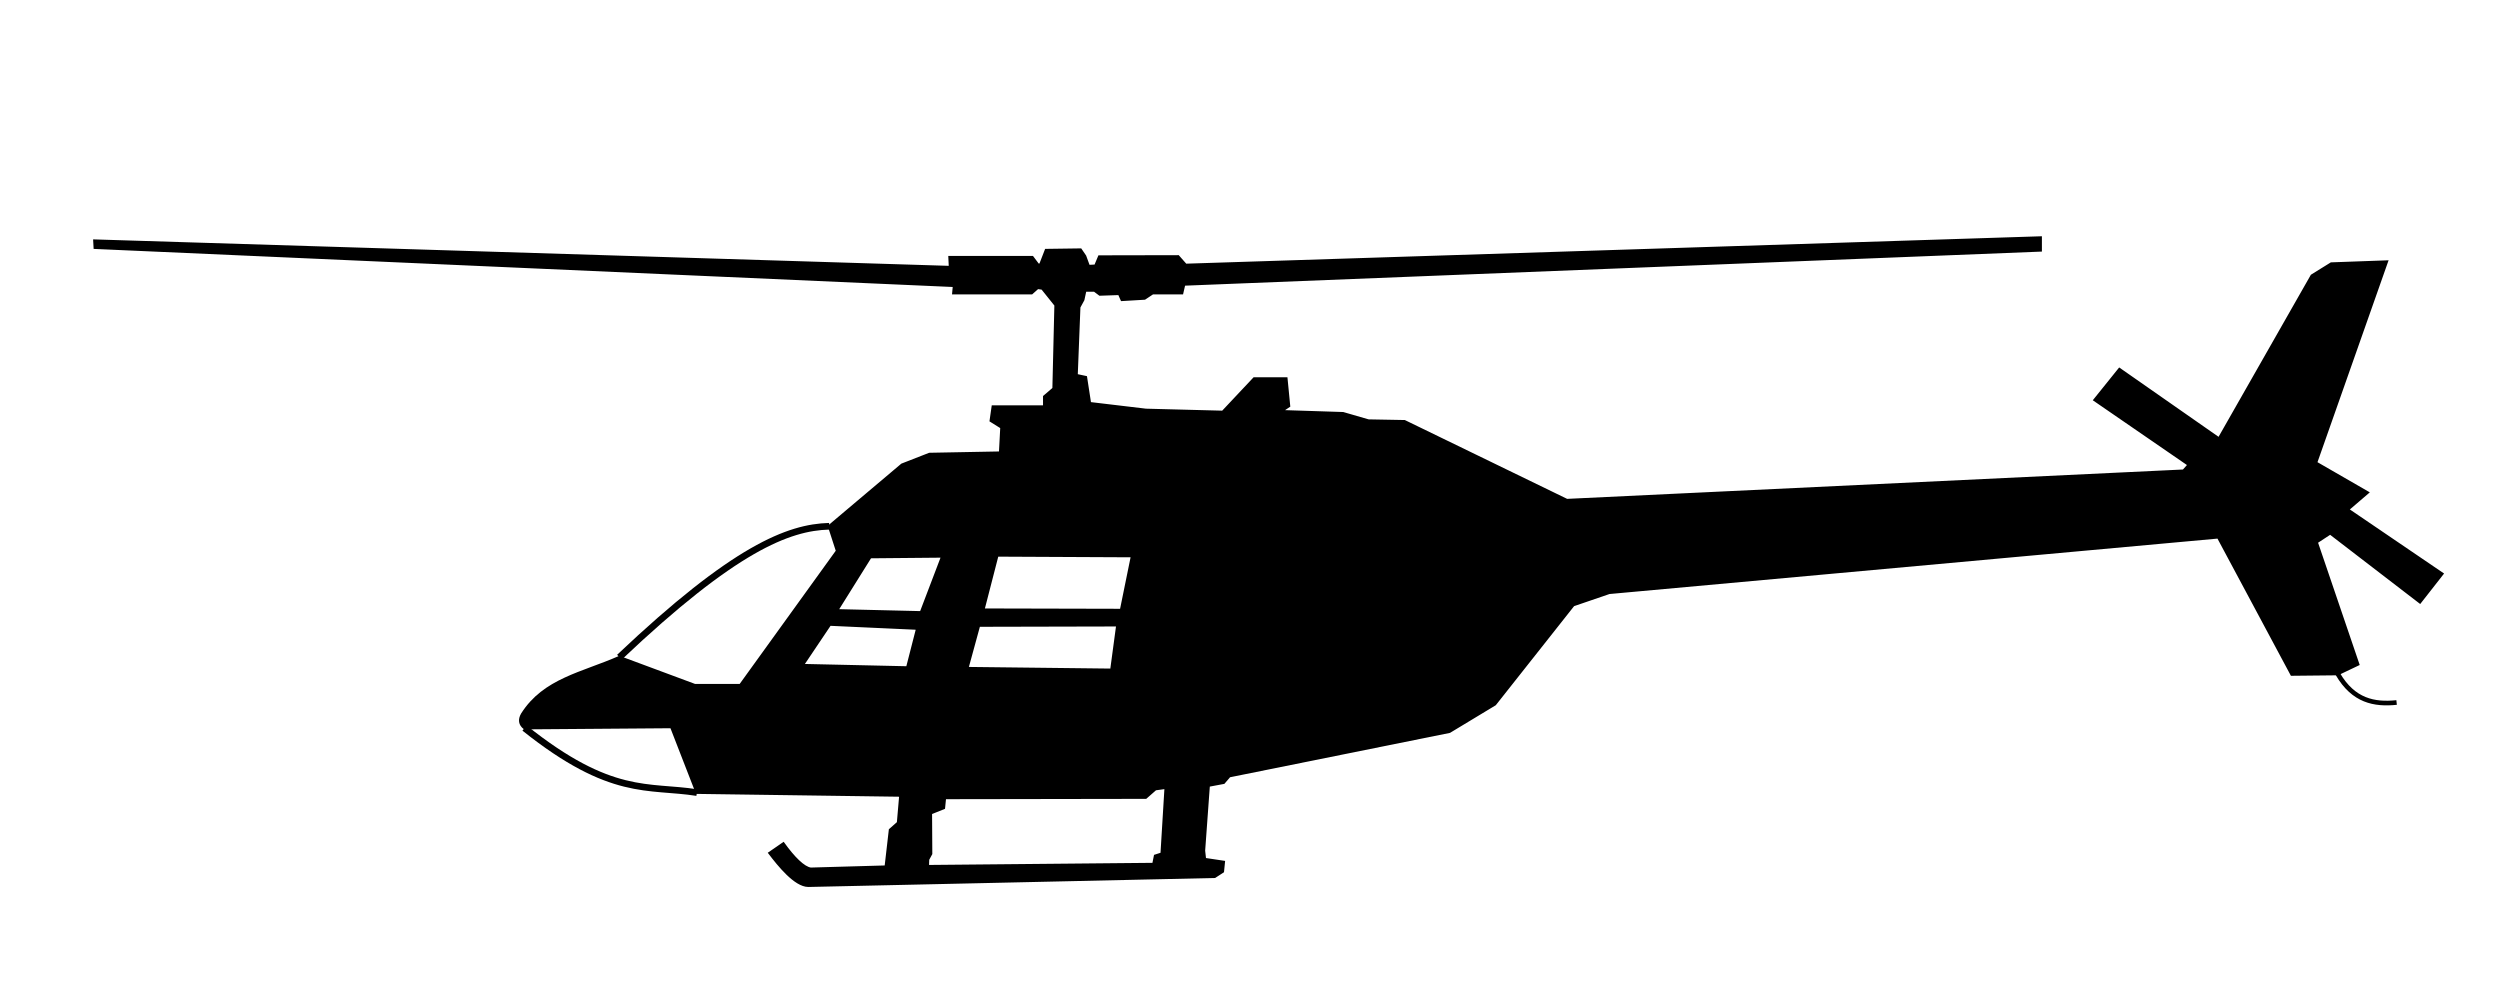
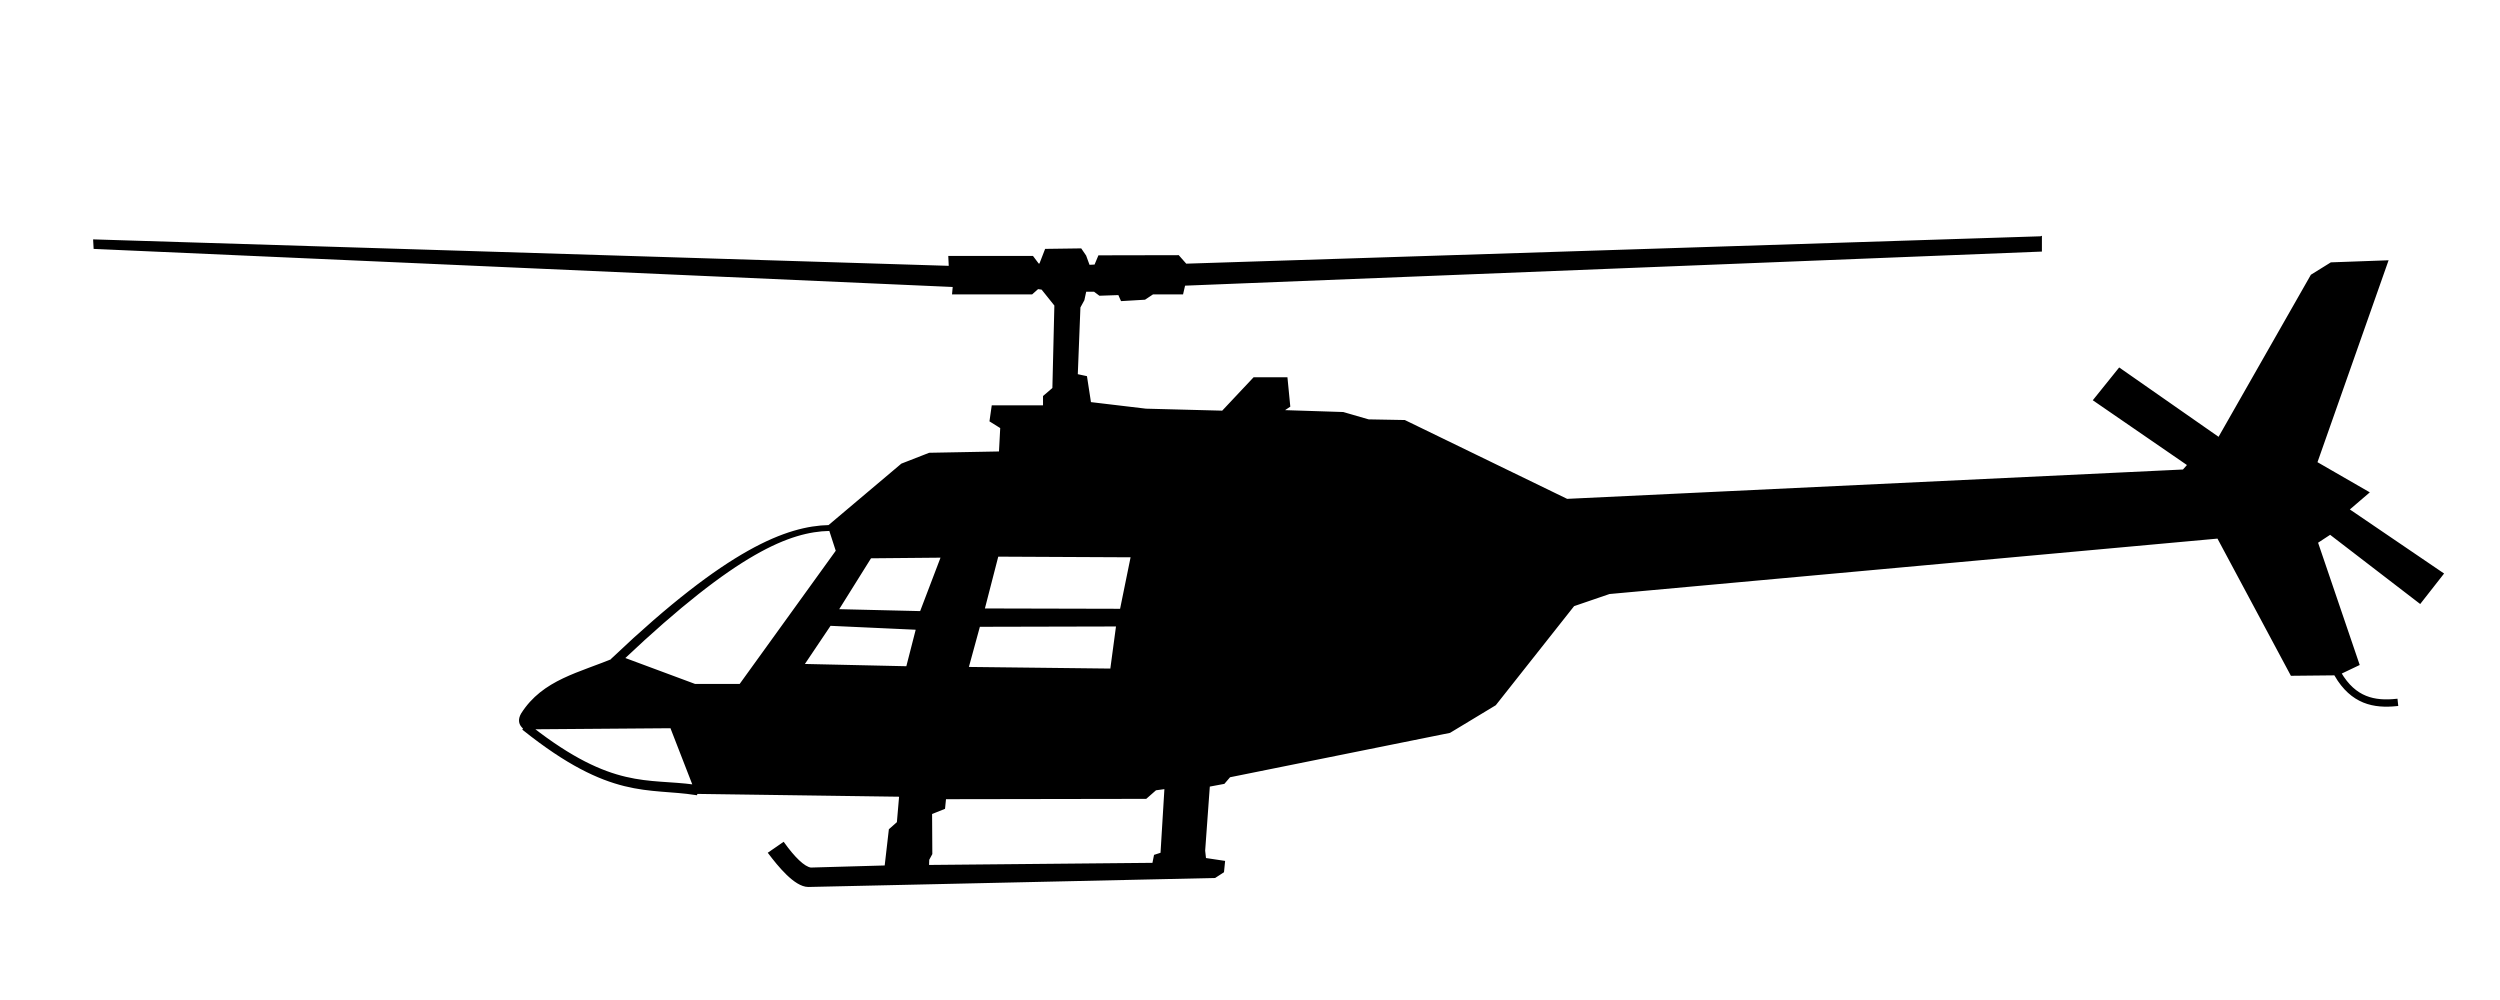
<svg xmlns="http://www.w3.org/2000/svg" width="250mm" height="100mm" version="1.1" viewBox="0 0 250 100">
-   <g stroke="#000">
-     <path transform="scale(.26458)" d="m771.25 89.807-323.12 10.354-2.842-3.219-29.799 0.062-1.451 3.473-2.59 0.127-1.389-3.789-1.666-2.434-13.035 0.18-2.143 5.535h-0.893l-2.144-2.857h-31.25l0.18 3.75-323.39-10 0.146 2.607 324.76 14.395-0.254 2.777h29.547l2.273-2.019 1.768 0.252 5.051 6.312-0.758 31.568-3.535 3.029v3.789h-19.445l-0.758 5.303 4.041 2.525-0.506 9.596-26.768 0.506-10.355 4.041-27.525 23.232 3.029 9.346-36.617 50.76h-17.172l-28.537-10.607c-13.992 6.18-28.406 8.403-36.714 21.53-1.206 2.071-0.916 3.873 0.853 5.24l55.508-0.432 9.643 24.822 76.965 1.07-0.893 10.357-3.037 2.68-1.605 13.928-28.375 0.803c-2.708-0.339-6.546-4.23-10.375-9.553l-5.18 3.572c3.436 4.51 9.651 12.294 14.594 12.32l153.62-3.393 3.035-1.965 0.357-3.57-7.143-1.072-0.357-3.215 1.785-24.643 5.715-1.07 2.143-2.5 83.215-16.787 17.143-10.355 29.643-37.5 13.572-4.644 230.18-20.98 27.768 51.875 17.412-0.18 7.678-3.66-15.715-46.16 5.18-3.394 33.928 26.072 8.393-10.715-35.713-24.285 7.5-6.428-19.525-11.256 26.77-76.014-20.961 0.758-7.324 4.545-35.102 61.619-37.629-26.264-9.344 11.617 35.607 24.496-2.019 2.273-233.09 11.111-61.365-29.801-13.639-0.252-9.596-2.777-23.486-0.758 3.031-2.019-1.01-10.355h-12.123l-11.869 12.627-29.041-0.758-21.213-2.525-1.516-9.848-3.535-0.758 1.01-25.76 1.516-2.777 0.756-3.535h3.537l2.019 1.514 7.324-0.252 1.01 2.273 8.586-0.506 3.031-2.019h11.111l0.758-3.283 323.75-12.879zm-394.34 120.08 51.012 0.252-4.166 20.457-52.15-0.127zm-20.709 0.379-8.082 21.213-31.818-0.758 12.627-20.203zm-42.553 25.758 33.082 1.516-3.787 14.773-39.648-0.883zm108.72 0.254-2.272 16.92-54.549-0.631 4.42-16.164zm18.256 61.406-1.518 25-2.5 0.803-0.625 3.125-85.357 0.805 0.09-2.59 1.16-2.143-0.09-15.357 4.926-1.98 0.379-3.787 75.945-0.125 3.662-3.215z" stroke-width="1px" />
-     <path d="m82.92 52.626c-4.062 0.107-9.505 2.222-20.981 13.096" fill="none" stroke-width=".665" />
-     <path d="m52.452 72.805c8.681 6.925 12.345 5.691 17.238 6.453" fill="none" stroke-width=".665" />
-     <path d="m239.66 70.25c-2.228 0.229-4.314-0.162-5.879-2.85" fill="none" stroke-width=".465" />
-   </g>
+   <path transform="scale(.26458)" d="m771.25 89.807-323.12 10.354-2.842-3.219-29.799 0.062-1.451 3.473-2.59 0.127-1.389-3.789-1.666-2.434-13.035 0.18-2.143 5.535h-0.893l-2.144-2.857h-31.25l0.18 3.75-323.39-10 0.146 2.607 324.76 14.395-0.254 2.777h29.547l2.273-2.019 1.768 0.252 5.051 6.312-0.758 31.568-3.535 3.029v3.789h-19.445l-0.758 5.303 4.041 2.525-0.506 9.596-26.768 0.506-10.355 4.041-27.525 23.232 3.029 9.346-36.617 50.76h-17.172l-27.219-10.117c42.962-40.63 63.122-48.337 78.014-48.73l-0.119-1.223c-15.758 0.417-37.946 8.692-81.402 49.873l0.879 0.146c-13.575 5.762-27.355 8.255-35.404 20.973-1.206 2.071-0.916 3.873 0.854 5.24h0.064l-0.254 0.477c33.001 26.326 46.824 21.528 65.016 24.363l0.199-0.771 0.125 0.322 76.965 1.07-0.893 10.357-3.037 2.68-1.605 13.928-28.375 0.803c-2.708-0.339-6.546-4.23-10.375-9.553l-5.18 3.572c3.436 4.51 9.651 12.294 14.594 12.32l153.62-3.393 3.035-1.965 0.357-3.57-7.143-1.072-0.357-3.215 1.785-24.643 5.715-1.07 2.143-2.5 83.215-16.787 17.143-10.355 29.643-37.5 13.572-4.644 230.18-20.98 27.768 51.875 17.41-0.18-0.756 0.439c3.033 5.211 6.644 8.284 10.594 9.891 3.95 1.607 8.187 1.754 12.475 1.314l-0.184-1.75c-4.131 0.424-8.05 0.268-11.627-1.188-3.562-1.449-6.833-4.177-9.705-9.086l6.883-3.281-15.715-46.16 5.18-3.394 33.928 26.072 8.393-10.715-35.713-24.285 7.5-6.428-19.525-11.256 26.77-76.014-20.961 0.758-7.324 4.545-35.102 61.619-37.629-26.264-9.344 11.617 35.607 24.496-2.019 2.273-233.09 11.111-61.365-29.801-13.639-0.252-9.596-2.777-23.486-0.758 3.031-2.019-1.01-10.355h-12.123l-11.869 12.627-29.041-0.758-21.213-2.525-1.516-9.848-3.535-0.758 1.01-25.76 1.516-2.777 0.756-3.535h3.537l2.019 1.514 7.324-0.252 1.01 2.273 8.586-0.506 3.031-2.019h11.111l0.758-3.283 323.75-12.879v-4.799zm-394.34 120.08 51.012 0.252-4.166 20.457-52.15-0.127 5.305-20.582zm-20.709 0.379-8.082 21.213-31.818-0.758 12.627-20.203 27.273-0.252zm-42.553 25.758 33.082 1.516-3.787 14.773-39.648-0.883 10.354-15.406zm108.72 0.254-2.272 16.92-54.549-0.631 4.42-16.164 52.4-0.125zm-168.62 38.459 8.668 22.314c-17.725-2.429-31.018 1.852-61.52-21.904l52.852-0.41zm186.88 22.947-1.518 25-2.5 0.803-0.625 3.125-85.357 0.805 0.09-2.59 1.16-2.143-0.09-15.357 4.926-1.98 0.379-3.787 75.945-0.125 3.662-3.215 3.928-0.535z" stroke="#000" stroke-width="1px" />
</svg>
